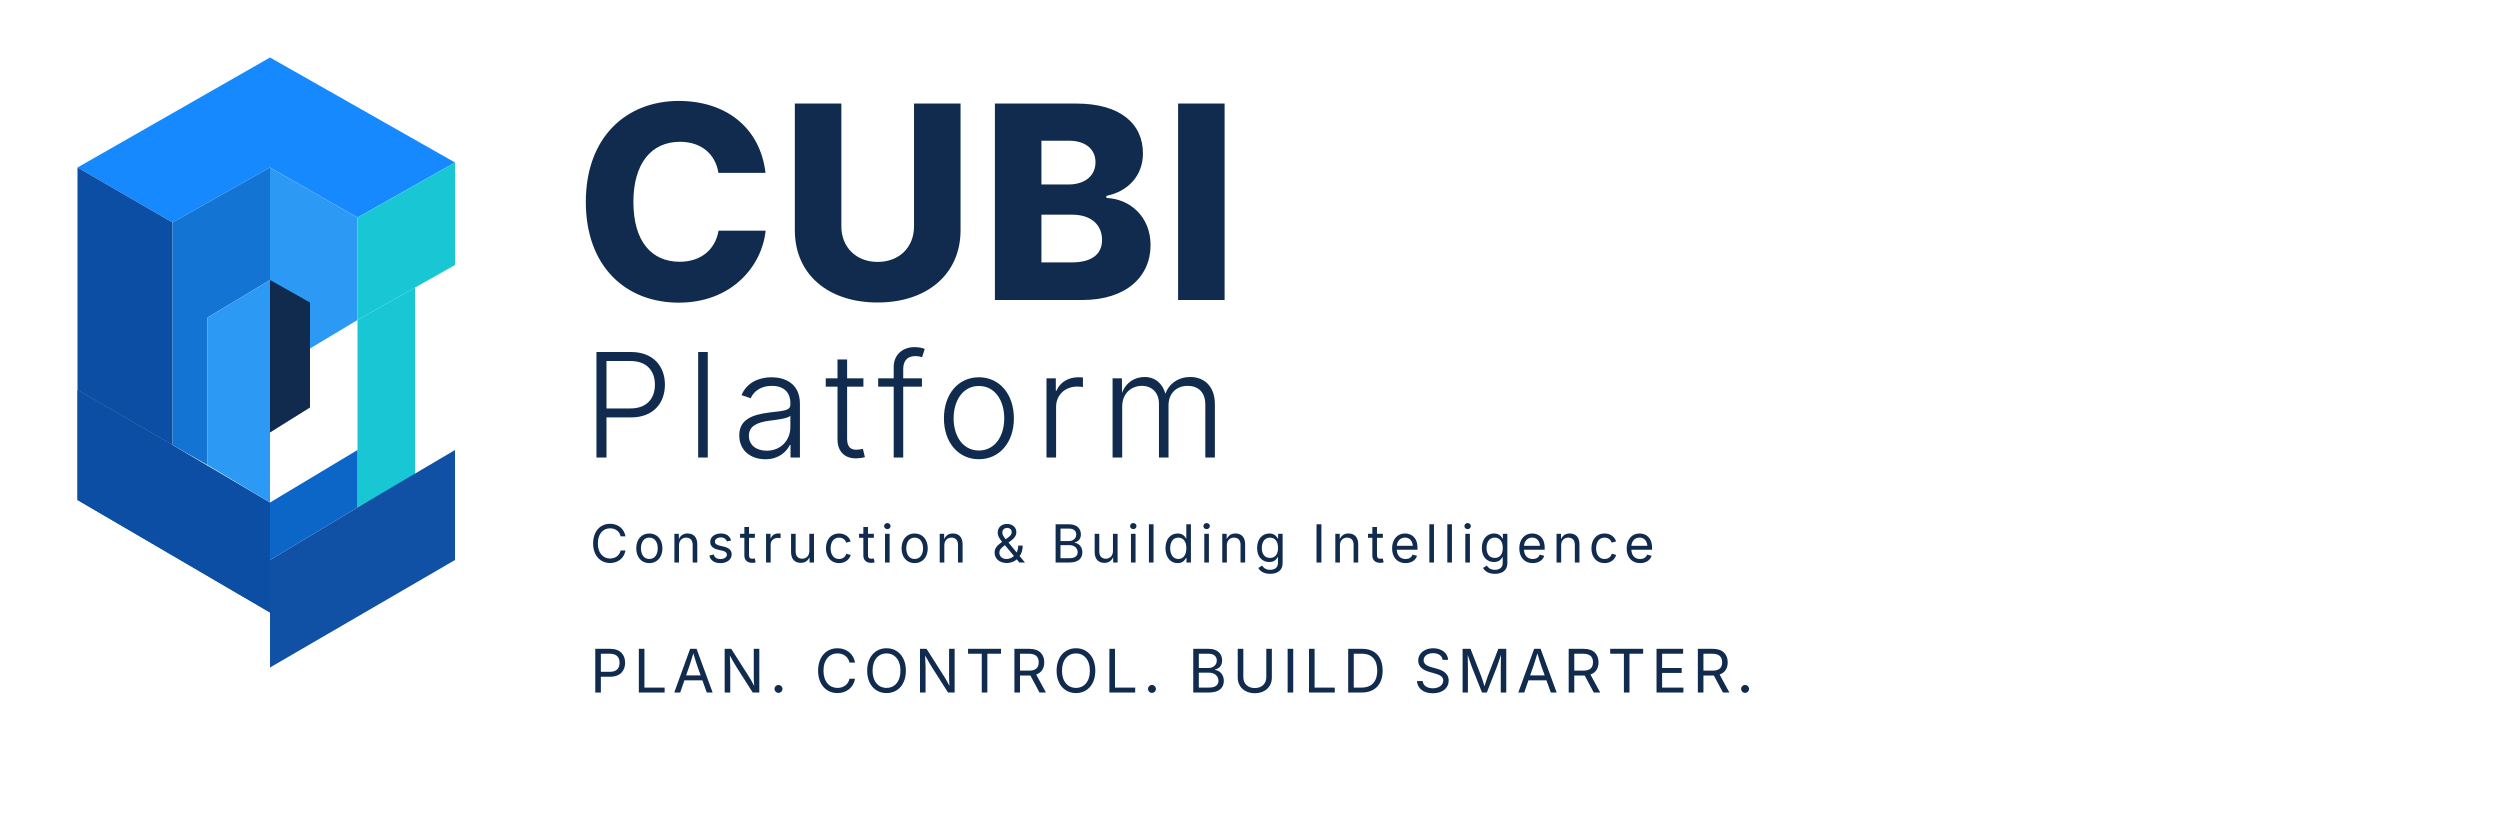
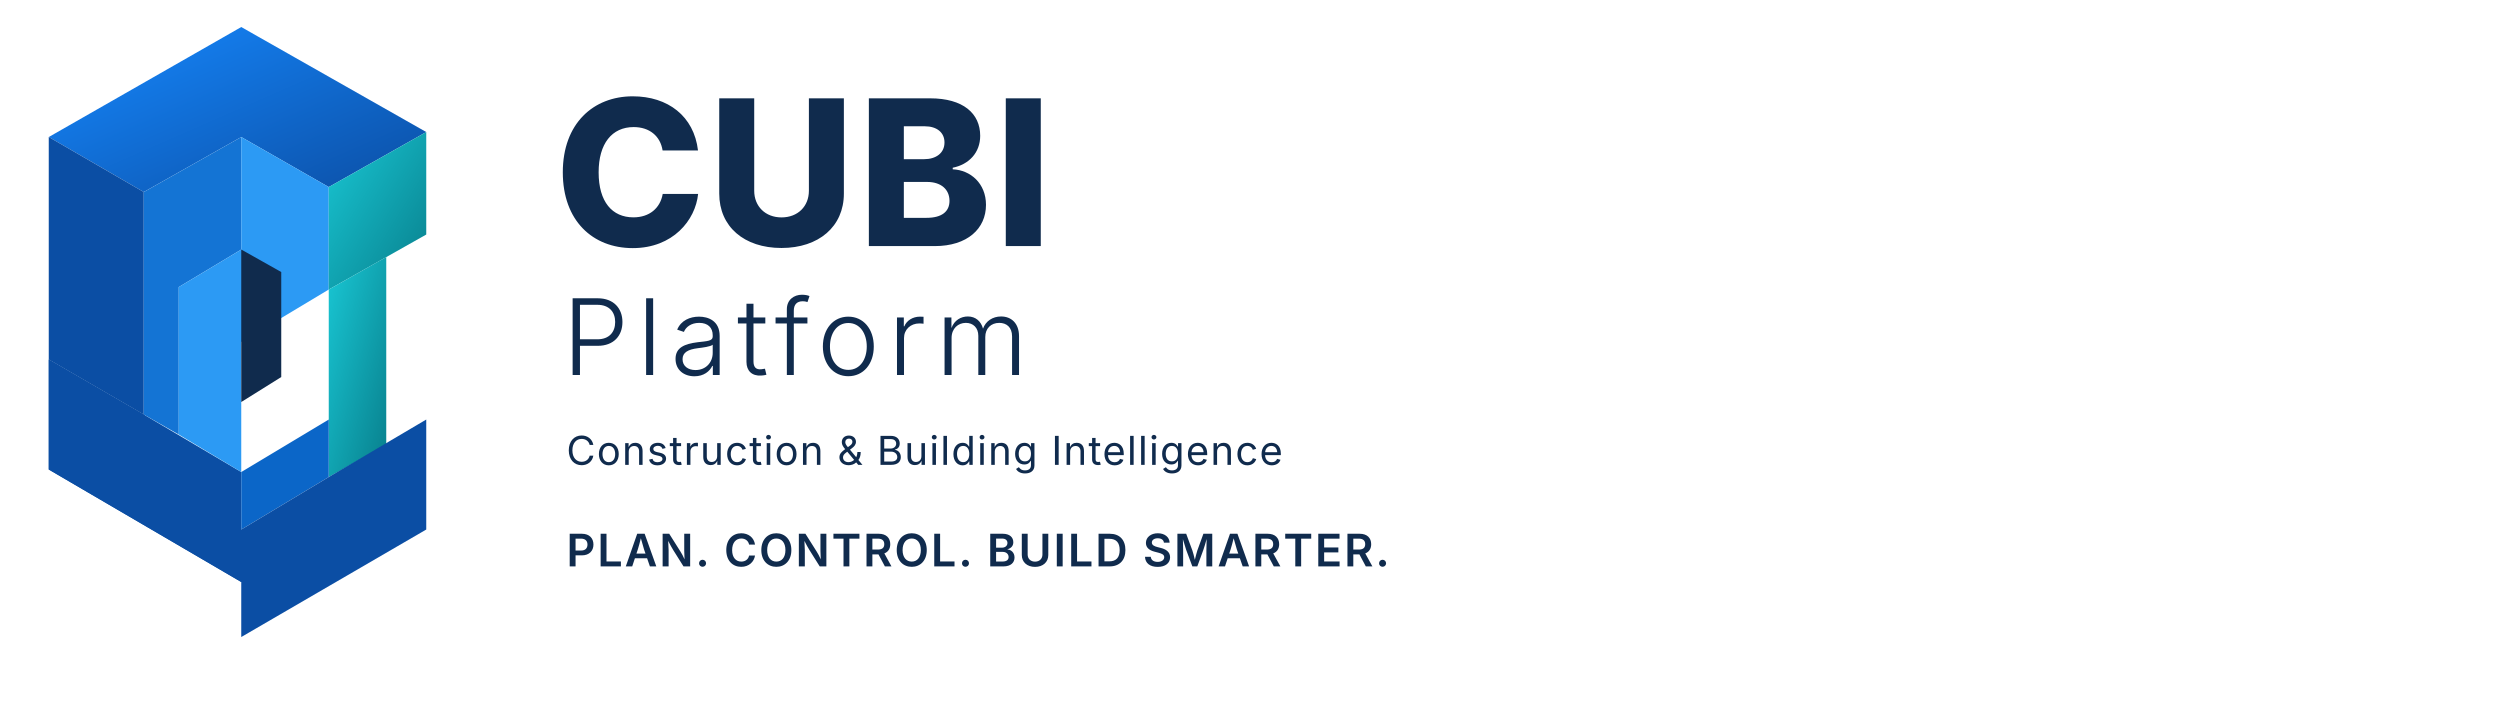
- <svg xmlns="http://www.w3.org/2000/svg" viewBox="0 0 1000 330" role="img" aria-labelledby="title desc">
-   <g transform="translate(24 20)">
-     <path d="M84 3 158 45 119 67 84 47 45 69 7 47Z" fill="#1689FF" />
+ <svg xmlns="http://www.w3.org/2000/svg" viewBox="0 0 640 180" role="img" aria-labelledby="title desc">
+   <defs>
+     <linearGradient id="cubeTop" x1="0" y1="0" x2="1" y2="1">
+       <stop offset="0" stop-color="#1689FF" />
+       <stop offset="1" stop-color="#0B4EA4" />
+     </linearGradient>
+     <linearGradient id="cubeSide" x1="0" y1="0" x2="1" y2="1">
+       <stop offset="0" stop-color="#19C7D4" />
+       <stop offset="1" stop-color="#087F8C" />
+     </linearGradient>
+   </defs>
+   <g transform="translate(8 5) scale(.64)">
+     <path d="M84 3 158 45 119 67 84 47 45 69 7 47Z" fill="url(#cubeTop)" />
    <path d="M7 47 45 69 45 158 7 136Z" fill="#0B4EA4" />
    <path d="M7 136 45 158 84 181 84 225 7 180Z" fill="#0B4EA4" />
    <path d="M45 69 84 47 84 92 59 107 59 166 45 158Z" fill="#1474D4" />
    <path d="M84 47 119 67 119 108 84 129 84 181 59 166 59 107 84 92Z" fill="#2C9AF4" />
-     <path d="M119 67 158 45 158 86 119 108Z" fill="#19C7D4" />
-     <path d="M119 108 142 95 142 170 119 183Z" fill="#19C7D4" />
+     <path d="M119 67 158 45 158 86 119 108Z" fill="url(#cubeSide)" />
+     <path d="M119 108 142 95 142 170 119 183Z" fill="url(#cubeSide)" />
    <path d="M84 181 119 160 119 183 84 204Z" fill="#0B66C8" />
-     <path d="M84 204 119 183 158 160 158 204 84 247 84 225 7 180 7 136 45 158Z" fill="#0B4EA4" opacity=".98" />
+     <path d="M84 204 119 183 158 160 158 204 84 247 84 225 7 180 7 136 45 158Z" fill="#0B4EA4" />
    <path d="M84 92 100 101 100 143 84 153Z" fill="#102B4D" />
  </g>
  <g fill="#102B4D" font-family="Montserrat, Inter, 'Segoe UI', Arial, sans-serif">
-     <text x="230" y="120" font-size="108" font-weight="800" letter-spacing="1.5">CUBI</text>
-     <text x="233" y="183" font-size="58" font-weight="300" letter-spacing="5">Platform</text>
-     <text x="236" y="225" font-size="21" font-weight="400" letter-spacing="2.1">Construction &amp; Building Intelligence</text>
-     <text x="236" y="277" font-size="24" font-weight="400" letter-spacing="2.1">PLAN. CONTROL. BUILD SMARTER.</text>
+     <text x="142" y="63" font-size="52" font-weight="800" letter-spacing=".5">CUBI</text>
+     <text x="144" y="96" font-size="27" font-weight="300" letter-spacing="2.2">Platform</text>
+     <text x="145" y="119" font-size="10.2" font-weight="400" letter-spacing=".35">Construction &amp; Building Intelligence</text>
+     <text x="145" y="145" font-size="11.5" font-weight="600" letter-spacing=".5">PLAN. CONTROL. BUILD SMARTER.</text>
  </g>
</svg>
